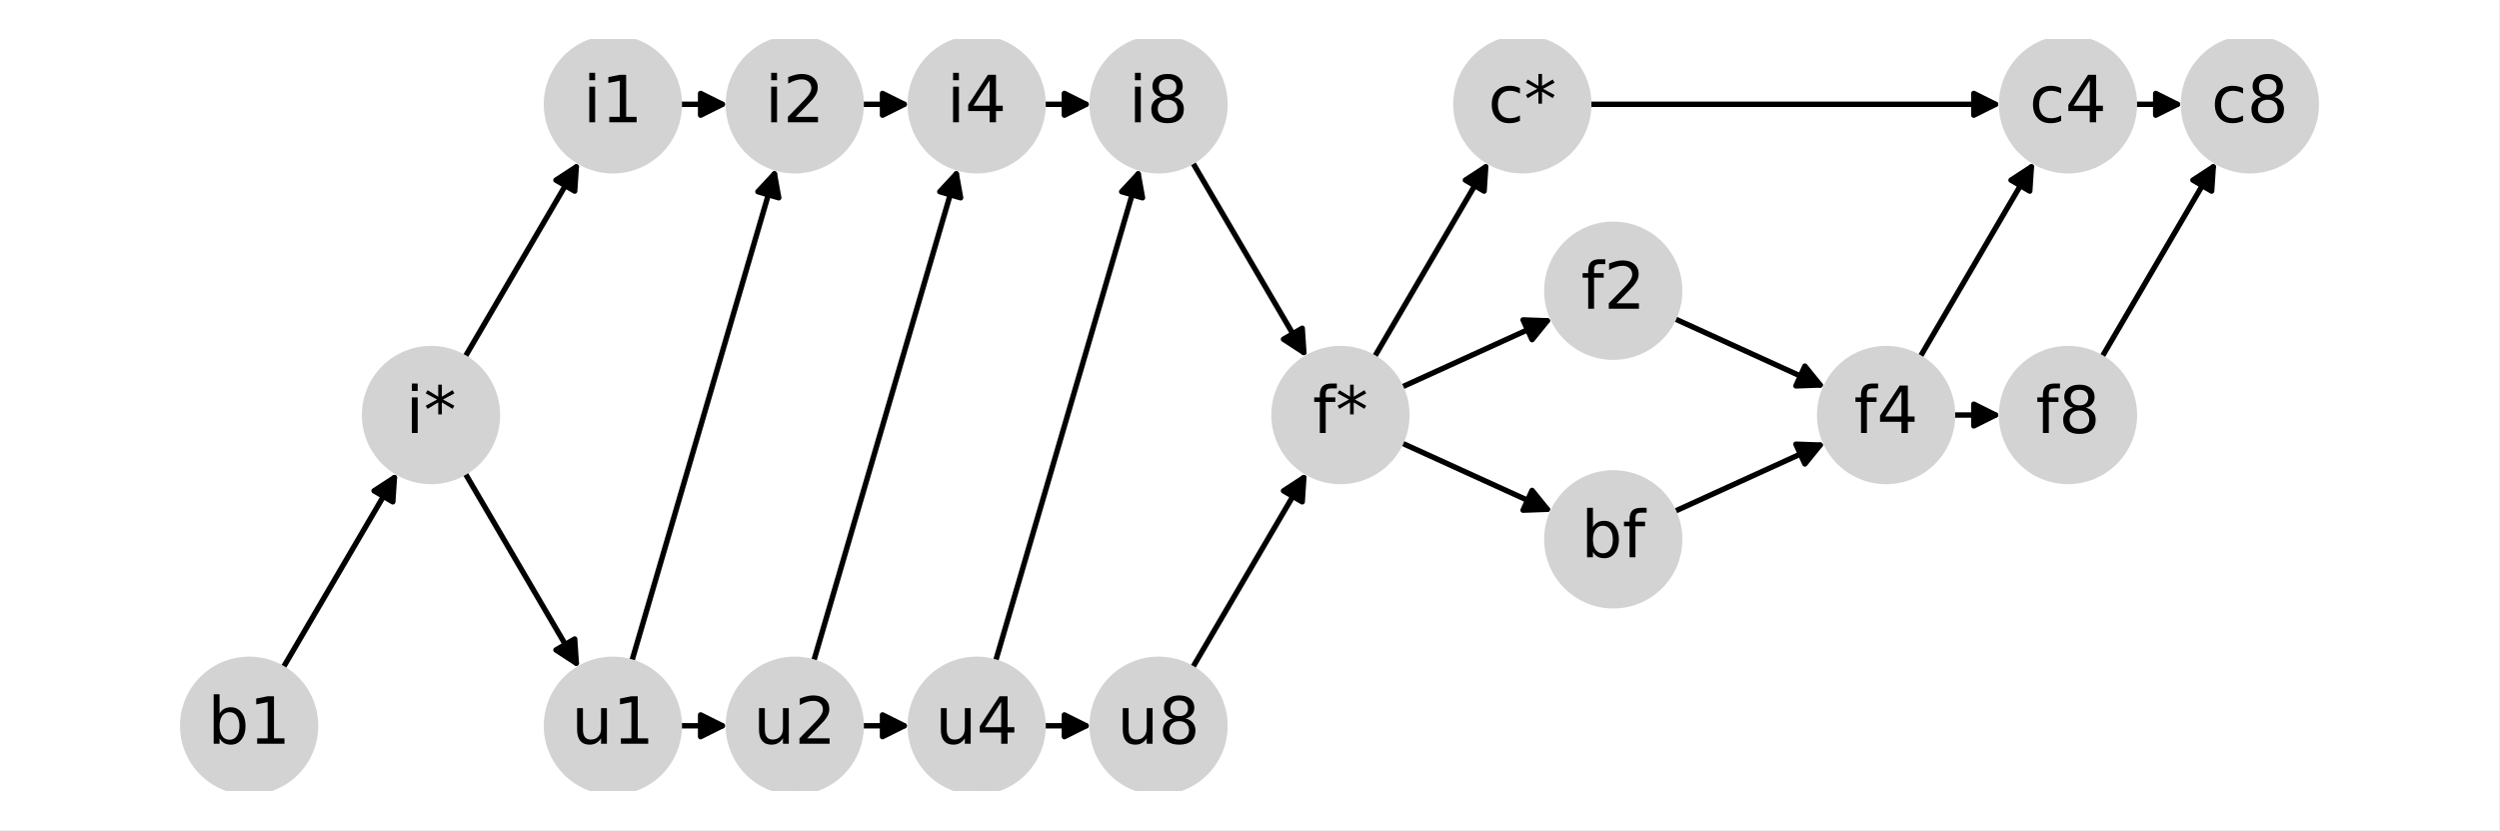
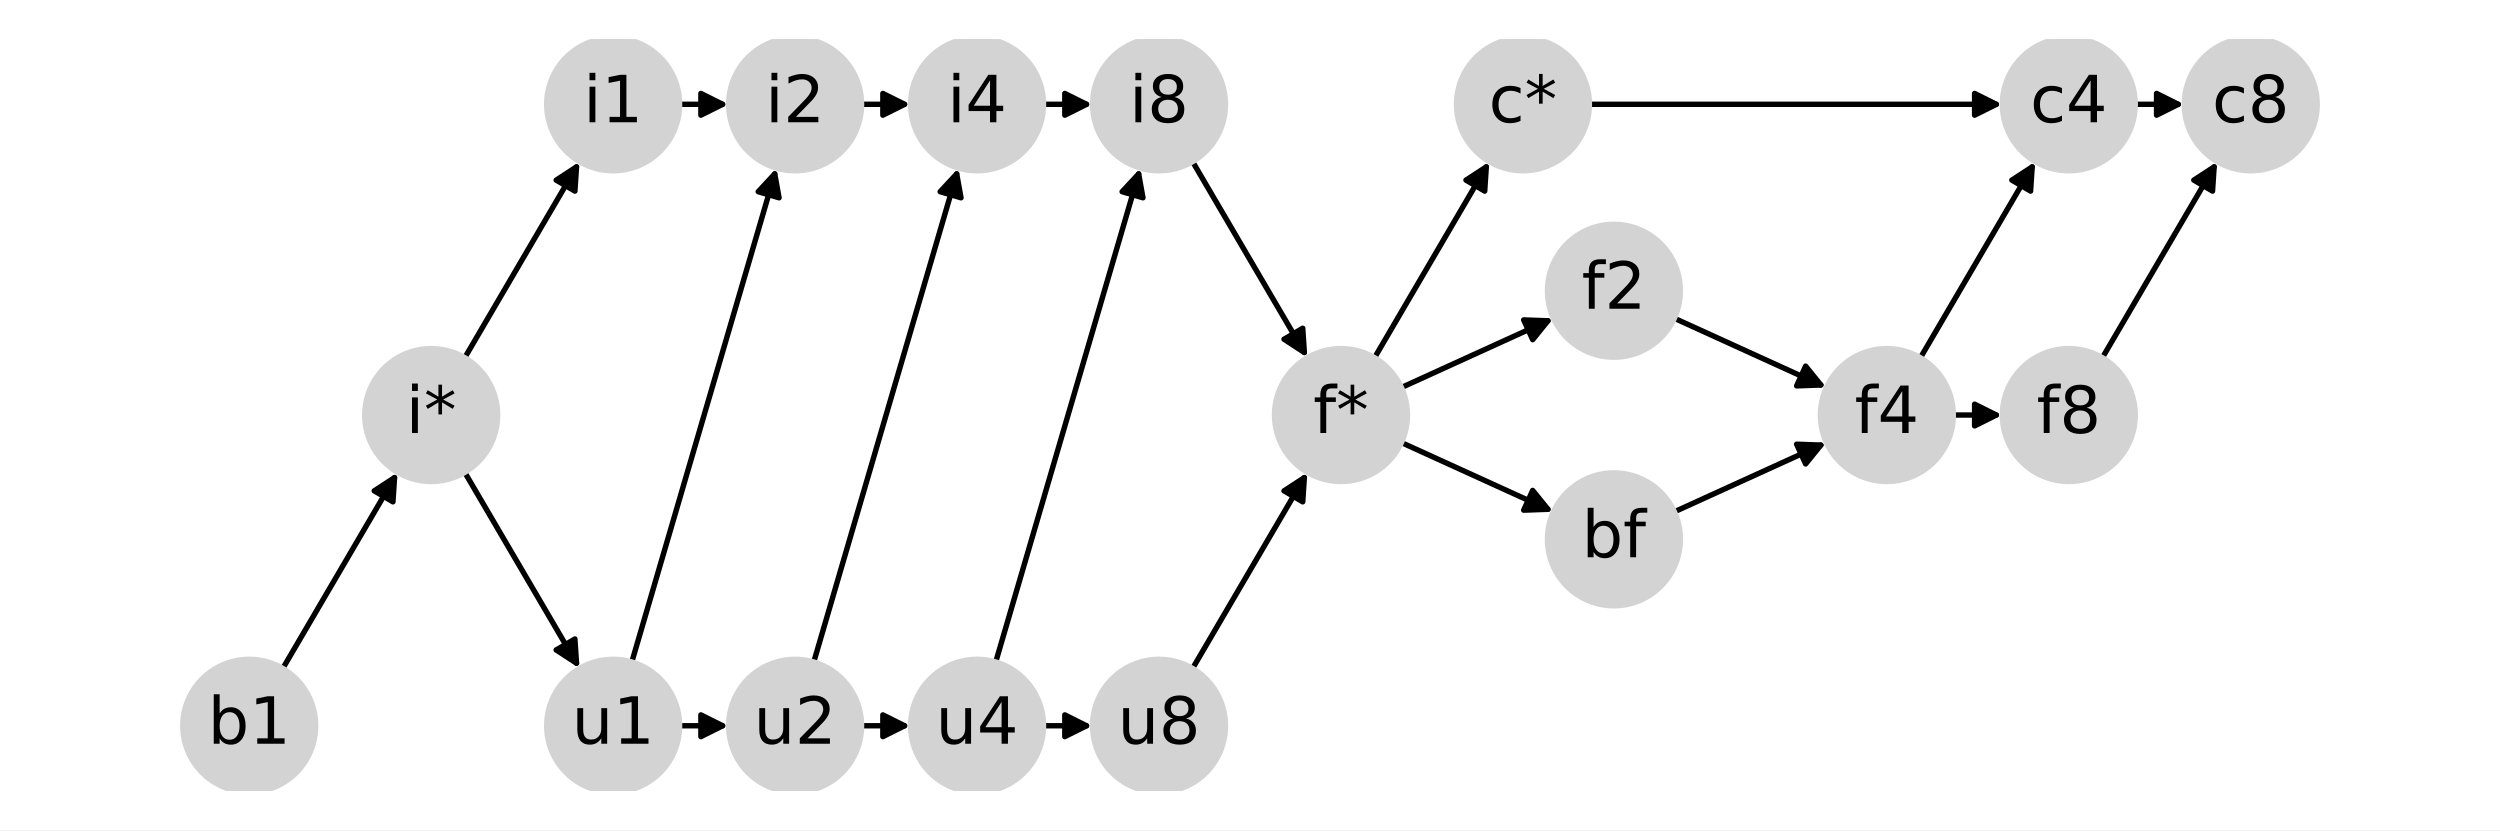
- <svg xmlns="http://www.w3.org/2000/svg" xmlns:xlink="http://www.w3.org/1999/xlink" height="153pt" version="1.1" viewBox="0 0 460.8 153" width="460.8pt">
+ <svg xmlns="http://www.w3.org/2000/svg" xmlns:xlink="http://www.w3.org/1999/xlink" width="614.4" height="204" version="1.1" viewBox="0 0 460.8 153">
  <defs>
-     <style type="text/css">*{stroke-linecap:butt;stroke-linejoin:round;}</style>
+     <style type="text/css">*{stroke-linecap:butt;stroke-linejoin:round}</style>
  </defs>
  <g id="figure_1">
    <g id="patch_1">
-       <path d="M 0 153  L 460.8 153  L 460.8 0  L 0 0  z " style="fill:#ffffff;" />
+       <path d="M 0 153 L 460.8 153 L 460.8 0 L 0 0 z" style="fill:#fff" />
    </g>
    <g id="axes_1">
      <g id="patch_2">
-         <path clip-path="url(#pbde559b380)" d="M 52.125 123.205  Q 62.707 105.136 72.723 88.032  " style="fill:none;stroke:#000000;stroke-linecap:round;" />
-         <path clip-path="url(#pbde559b380)" d="M 68.975 90.473  L 72.723 88.032  L 72.427 92.495  L 68.975 90.473  z " style="stroke:#000000;stroke-linecap:round;" />
+         <path d="M 52.125 123.205 Q 62.707 105.136 72.723 88.032" clip-path="url(#pbde559b380)" style="fill:none;stroke:#000;stroke-linecap:round" />
+         <path d="M 68.975 90.473 L 72.723 88.032 L 72.427 92.495 L 68.975 90.473 z" clip-path="url(#pbde559b380)" style="stroke:#000;stroke-linecap:round" />
      </g>
      <g id="patch_3">
-         <path clip-path="url(#pbde559b380)" d="M 125.26 133.773  Q 129.784 133.773 133.19 133.773  " style="fill:none;stroke:#000000;stroke-linecap:round;" />
-         <path clip-path="url(#pbde559b380)" d="M 129.19 131.773  L 133.19 133.773  L 129.19 135.773  L 129.19 131.773  z " style="stroke:#000000;stroke-linecap:round;" />
+         <path d="M 125.26 133.773 Q 129.784 133.773 133.19 133.773" clip-path="url(#pbde559b380)" style="fill:none;stroke:#000;stroke-linecap:round" />
+         <path d="M 129.19 131.773 L 133.19 133.773 L 129.19 135.773 L 129.19 131.773 z" clip-path="url(#pbde559b380)" style="stroke:#000;stroke-linecap:round" />
      </g>
      <g id="patch_4">
-         <path clip-path="url(#pbde559b380)" d="M 116.457 122.017  Q 129.784 76.499 142.798 32.054  " style="fill:none;stroke:#000000;stroke-linecap:round;" />
-         <path clip-path="url(#pbde559b380)" d="M 139.754 35.331  L 142.798 32.054  L 143.593 36.455  L 139.754 35.331  z " style="stroke:#000000;stroke-linecap:round;" />
+         <path d="M 116.457 122.017 Q 129.784 76.499 142.798 32.054" clip-path="url(#pbde559b380)" style="fill:none;stroke:#000;stroke-linecap:round" />
+         <path d="M 139.754 35.331 L 142.798 32.054 L 143.593 36.455 L 139.754 35.331 z" clip-path="url(#pbde559b380)" style="stroke:#000;stroke-linecap:round" />
      </g>
      <g id="patch_5">
-         <path clip-path="url(#pbde559b380)" d="M 149.995 122.017  Q 163.323 76.499 176.336 32.054  " style="fill:none;stroke:#000000;stroke-linecap:round;" />
-         <path clip-path="url(#pbde559b380)" d="M 173.293 35.331  L 176.336 32.054  L 177.132 36.455  L 173.293 35.331  z " style="stroke:#000000;stroke-linecap:round;" />
+         <path d="M 149.995 122.017 Q 163.323 76.499 176.336 32.054" clip-path="url(#pbde559b380)" style="fill:none;stroke:#000;stroke-linecap:round" />
+         <path d="M 173.293 35.331 L 176.336 32.054 L 177.132 36.455 L 173.293 35.331 z" clip-path="url(#pbde559b380)" style="stroke:#000;stroke-linecap:round" />
      </g>
      <g id="patch_6">
-         <path clip-path="url(#pbde559b380)" d="M 158.799 133.773  Q 163.323 133.773 166.729 133.773  " style="fill:none;stroke:#000000;stroke-linecap:round;" />
-         <path clip-path="url(#pbde559b380)" d="M 162.729 131.773  L 166.729 133.773  L 162.729 135.773  L 162.729 131.773  z " style="stroke:#000000;stroke-linecap:round;" />
+         <path d="M 158.799 133.773 Q 163.323 133.773 166.729 133.773" clip-path="url(#pbde559b380)" style="fill:none;stroke:#000;stroke-linecap:round" />
+         <path d="M 162.729 131.773 L 166.729 133.773 L 162.729 135.773 L 162.729 131.773 z" clip-path="url(#pbde559b380)" style="stroke:#000;stroke-linecap:round" />
      </g>
      <g id="patch_7">
-         <path clip-path="url(#pbde559b380)" d="M 192.337 133.773  Q 196.861 133.773 200.267 133.773  " style="fill:none;stroke:#000000;stroke-linecap:round;" />
-         <path clip-path="url(#pbde559b380)" d="M 196.267 131.773  L 200.267 133.773  L 196.267 135.773  L 196.267 131.773  z " style="stroke:#000000;stroke-linecap:round;" />
+         <path d="M 192.337 133.773 Q 196.861 133.773 200.267 133.773" clip-path="url(#pbde559b380)" style="fill:none;stroke:#000;stroke-linecap:round" />
+         <path d="M 196.267 131.773 L 200.267 133.773 L 196.267 135.773 L 196.267 131.773 z" clip-path="url(#pbde559b380)" style="stroke:#000;stroke-linecap:round" />
      </g>
      <g id="patch_8">
-         <path clip-path="url(#pbde559b380)" d="M 183.534 122.017  Q 196.862 76.499 209.875 32.054  " style="fill:none;stroke:#000000;stroke-linecap:round;" />
-         <path clip-path="url(#pbde559b380)" d="M 206.832 35.331  L 209.875 32.054  L 210.67 36.455  L 206.832 35.331  z " style="stroke:#000000;stroke-linecap:round;" />
+         <path d="M 183.534 122.017 Q 196.862 76.499 209.875 32.054" clip-path="url(#pbde559b380)" style="fill:none;stroke:#000;stroke-linecap:round" />
+         <path d="M 206.832 35.331 L 209.875 32.054 L 210.67 36.455 L 206.832 35.331 z" clip-path="url(#pbde559b380)" style="stroke:#000;stroke-linecap:round" />
      </g>
      <g id="patch_9">
-         <path clip-path="url(#pbde559b380)" d="M 219.819 123.205  Q 230.4 105.136 240.416 88.032  " style="fill:none;stroke:#000000;stroke-linecap:round;" />
-         <path clip-path="url(#pbde559b380)" d="M 236.669 90.473  L 240.416 88.032  L 240.121 92.495  L 236.669 90.473  z " style="stroke:#000000;stroke-linecap:round;" />
+         <path d="M 219.819 123.205 Q 230.4 105.136 240.416 88.032" clip-path="url(#pbde559b380)" style="fill:none;stroke:#000;stroke-linecap:round" />
+         <path d="M 236.669 90.473 L 240.416 88.032 L 240.121 92.495 L 236.669 90.473 z" clip-path="url(#pbde559b380)" style="stroke:#000;stroke-linecap:round" />
      </g>
      <g id="patch_10">
-         <path clip-path="url(#pbde559b380)" d="M 85.664 87.067  Q 96.245 105.136 106.261 122.241  " style="fill:none;stroke:#000000;stroke-linecap:round;" />
-         <path clip-path="url(#pbde559b380)" d="M 105.966 117.778  L 106.261 122.241  L 102.514 119.799  L 105.966 117.778  z " style="stroke:#000000;stroke-linecap:round;" />
+         <path d="M 85.664 87.067 Q 96.245 105.136 106.261 122.241" clip-path="url(#pbde559b380)" style="fill:none;stroke:#000;stroke-linecap:round" />
+         <path d="M 105.966 117.778 L 106.261 122.241 L 102.514 119.799 L 105.966 117.778 z" clip-path="url(#pbde559b380)" style="stroke:#000;stroke-linecap:round" />
      </g>
      <g id="patch_11">
-         <path clip-path="url(#pbde559b380)" d="M 85.664 65.933  Q 96.245 47.864 106.261 30.759  " style="fill:none;stroke:#000000;stroke-linecap:round;" />
-         <path clip-path="url(#pbde559b380)" d="M 102.514 33.201  L 106.261 30.759  L 105.966 35.222  L 102.514 33.201  z " style="stroke:#000000;stroke-linecap:round;" />
+         <path d="M 85.664 65.933 Q 96.245 47.864 106.261 30.759" clip-path="url(#pbde559b380)" style="fill:none;stroke:#000;stroke-linecap:round" />
+         <path d="M 102.514 33.201 L 106.261 30.759 L 105.966 35.222 L 102.514 33.201 z" clip-path="url(#pbde559b380)" style="stroke:#000;stroke-linecap:round" />
      </g>
      <g id="patch_12">
-         <path clip-path="url(#pbde559b380)" d="M 125.26 19.227  Q 129.784 19.227 133.19 19.227  " style="fill:none;stroke:#000000;stroke-linecap:round;" />
-         <path clip-path="url(#pbde559b380)" d="M 129.19 17.227  L 133.19 19.227  L 129.19 21.227  L 129.19 17.227  z " style="stroke:#000000;stroke-linecap:round;" />
+         <path d="M 125.26 19.227 Q 129.784 19.227 133.19 19.227" clip-path="url(#pbde559b380)" style="fill:none;stroke:#000;stroke-linecap:round" />
+         <path d="M 129.19 17.227 L 133.19 19.227 L 129.19 21.227 L 129.19 17.227 z" clip-path="url(#pbde559b380)" style="stroke:#000;stroke-linecap:round" />
      </g>
      <g id="patch_13">
-         <path clip-path="url(#pbde559b380)" d="M 158.799 19.227  Q 163.323 19.227 166.729 19.227  " style="fill:none;stroke:#000000;stroke-linecap:round;" />
-         <path clip-path="url(#pbde559b380)" d="M 162.729 17.227  L 166.729 19.227  L 162.729 21.227  L 162.729 17.227  z " style="stroke:#000000;stroke-linecap:round;" />
+         <path d="M 158.799 19.227 Q 163.323 19.227 166.729 19.227" clip-path="url(#pbde559b380)" style="fill:none;stroke:#000;stroke-linecap:round" />
+         <path d="M 162.729 17.227 L 166.729 19.227 L 162.729 21.227 L 162.729 17.227 z" clip-path="url(#pbde559b380)" style="stroke:#000;stroke-linecap:round" />
      </g>
      <g id="patch_14">
-         <path clip-path="url(#pbde559b380)" d="M 192.337 19.227  Q 196.861 19.227 200.267 19.227  " style="fill:none;stroke:#000000;stroke-linecap:round;" />
-         <path clip-path="url(#pbde559b380)" d="M 196.267 17.227  L 200.267 19.227  L 196.267 21.227  L 196.267 17.227  z " style="stroke:#000000;stroke-linecap:round;" />
+         <path d="M 192.337 19.227 Q 196.861 19.227 200.267 19.227" clip-path="url(#pbde559b380)" style="fill:none;stroke:#000;stroke-linecap:round" />
+         <path d="M 196.267 17.227 L 200.267 19.227 L 196.267 21.227 L 196.267 17.227 z" clip-path="url(#pbde559b380)" style="stroke:#000;stroke-linecap:round" />
      </g>
      <g id="patch_15">
-         <path clip-path="url(#pbde559b380)" d="M 219.819 29.795  Q 230.4 47.864 240.416 64.968  " style="fill:none;stroke:#000000;stroke-linecap:round;" />
-         <path clip-path="url(#pbde559b380)" d="M 240.121 60.505  L 240.416 64.968  L 236.669 62.527  L 240.121 60.505  z " style="stroke:#000000;stroke-linecap:round;" />
+         <path d="M 219.819 29.795 Q 230.4 47.864 240.416 64.968" clip-path="url(#pbde559b380)" style="fill:none;stroke:#000;stroke-linecap:round" />
+         <path d="M 240.121 60.505 L 240.416 64.968 L 236.669 62.527 L 240.121 60.505 z" clip-path="url(#pbde559b380)" style="stroke:#000;stroke-linecap:round" />
      </g>
      <g id="patch_16">
-         <path clip-path="url(#pbde559b380)" d="M 253.358 65.933  Q 263.939 47.864 273.955 30.759  " style="fill:none;stroke:#000000;stroke-linecap:round;" />
-         <path clip-path="url(#pbde559b380)" d="M 270.208 33.201  L 273.955 30.759  L 273.659 35.222  L 270.208 33.201  z " style="stroke:#000000;stroke-linecap:round;" />
+         <path d="M 253.358 65.933 Q 263.939 47.864 273.955 30.759" clip-path="url(#pbde559b380)" style="fill:none;stroke:#000;stroke-linecap:round" />
+         <path d="M 270.208 33.201 L 273.955 30.759 L 273.659 35.222 L 270.208 33.201 z" clip-path="url(#pbde559b380)" style="stroke:#000;stroke-linecap:round" />
      </g>
      <g id="patch_17">
-         <path clip-path="url(#pbde559b380)" d="M 258.319 71.423  Q 272.326 65.044 285.315 59.129  " style="fill:none;stroke:#000000;stroke-linecap:round;" />
-         <path clip-path="url(#pbde559b380)" d="M 280.846 58.967  L 285.315 59.129  L 282.504 62.607  L 280.846 58.967  z " style="stroke:#000000;stroke-linecap:round;" />
+         <path d="M 258.319 71.423 Q 272.326 65.044 285.315 59.129" clip-path="url(#pbde559b380)" style="fill:none;stroke:#000;stroke-linecap:round" />
+         <path d="M 280.846 58.967 L 285.315 59.129 L 282.504 62.607 L 280.846 58.967 z" clip-path="url(#pbde559b380)" style="stroke:#000;stroke-linecap:round" />
      </g>
      <g id="patch_18">
-         <path clip-path="url(#pbde559b380)" d="M 258.319 81.577  Q 272.326 87.956 285.315 93.871  " style="fill:none;stroke:#000000;stroke-linecap:round;" />
-         <path clip-path="url(#pbde559b380)" d="M 282.504 90.393  L 285.315 93.871  L 280.846 94.033  L 282.504 90.393  z " style="stroke:#000000;stroke-linecap:round;" />
+         <path d="M 258.319 81.577 Q 272.326 87.956 285.315 93.871" clip-path="url(#pbde559b380)" style="fill:none;stroke:#000;stroke-linecap:round" />
+         <path d="M 282.504 90.393 L 285.315 93.871 L 280.846 94.033 L 282.504 90.393 z" clip-path="url(#pbde559b380)" style="stroke:#000;stroke-linecap:round" />
      </g>
      <g id="patch_19">
-         <path clip-path="url(#pbde559b380)" d="M 308.627 94.332  Q 322.634 87.954 335.623 82.038  " style="fill:none;stroke:#000000;stroke-linecap:round;" />
-         <path clip-path="url(#pbde559b380)" d="M 331.154 81.876  L 335.623 82.038  L 332.812 85.516  L 331.154 81.876  z " style="stroke:#000000;stroke-linecap:round;" />
+         <path d="M 308.627 94.332 Q 322.634 87.954 335.623 82.038" clip-path="url(#pbde559b380)" style="fill:none;stroke:#000;stroke-linecap:round" />
+         <path d="M 331.154 81.876 L 335.623 82.038 L 332.812 85.516 L 331.154 81.876 z" clip-path="url(#pbde559b380)" style="stroke:#000;stroke-linecap:round" />
      </g>
      <g id="patch_20">
-         <path clip-path="url(#pbde559b380)" d="M 308.627 58.668  Q 322.634 65.046 335.623 70.962  " style="fill:none;stroke:#000000;stroke-linecap:round;" />
-         <path clip-path="url(#pbde559b380)" d="M 332.812 67.484  L 335.623 70.962  L 331.154 71.124  L 332.812 67.484  z " style="stroke:#000000;stroke-linecap:round;" />
+         <path d="M 308.627 58.668 Q 322.634 65.046 335.623 70.962" clip-path="url(#pbde559b380)" style="fill:none;stroke:#000;stroke-linecap:round" />
+         <path d="M 332.812 67.484 L 335.623 70.962 L 331.154 71.124 L 332.812 67.484 z" clip-path="url(#pbde559b380)" style="stroke:#000;stroke-linecap:round" />
      </g>
      <g id="patch_21">
-         <path clip-path="url(#pbde559b380)" d="M 353.974 65.933  Q 364.555 47.864 374.571 30.759  " style="fill:none;stroke:#000000;stroke-linecap:round;" />
-         <path clip-path="url(#pbde559b380)" d="M 370.824 33.201  L 374.571 30.759  L 374.275 35.222  L 370.824 33.201  z " style="stroke:#000000;stroke-linecap:round;" />
+         <path d="M 353.974 65.933 Q 364.555 47.864 374.571 30.759" clip-path="url(#pbde559b380)" style="fill:none;stroke:#000;stroke-linecap:round" />
+         <path d="M 370.824 33.201 L 374.571 30.759 L 374.275 35.222 L 370.824 33.201 z" clip-path="url(#pbde559b380)" style="stroke:#000;stroke-linecap:round" />
      </g>
      <g id="patch_22">
-         <path clip-path="url(#pbde559b380)" d="M 360.031 76.5  Q 364.555 76.5 367.961 76.5  " style="fill:none;stroke:#000000;stroke-linecap:round;" />
-         <path clip-path="url(#pbde559b380)" d="M 363.961 74.5  L 367.961 76.5  L 363.961 78.5  L 363.961 74.5  z " style="stroke:#000000;stroke-linecap:round;" />
+         <path d="M 360.031 76.5 Q 364.555 76.5 367.961 76.5" clip-path="url(#pbde559b380)" style="fill:none;stroke:#000;stroke-linecap:round" />
+         <path d="M 363.961 74.5 L 367.961 76.5 L 363.961 78.5 L 363.961 74.5 z" clip-path="url(#pbde559b380)" style="stroke:#000;stroke-linecap:round" />
      </g>
      <g id="patch_23">
-         <path clip-path="url(#pbde559b380)" d="M 387.512 65.933  Q 398.093 47.864 408.11 30.759  " style="fill:none;stroke:#000000;stroke-linecap:round;" />
-         <path clip-path="url(#pbde559b380)" d="M 404.362 33.201  L 408.11 30.759  L 407.814 35.222  L 404.362 33.201  z " style="stroke:#000000;stroke-linecap:round;" />
+         <path d="M 387.512 65.933 Q 398.093 47.864 408.11 30.759" clip-path="url(#pbde559b380)" style="fill:none;stroke:#000;stroke-linecap:round" />
+         <path d="M 404.362 33.201 L 408.11 30.759 L 407.814 35.222 L 404.362 33.201 z" clip-path="url(#pbde559b380)" style="stroke:#000;stroke-linecap:round" />
      </g>
      <g id="patch_24">
-         <path clip-path="url(#pbde559b380)" d="M 292.956 19.227  Q 331.017 19.227 367.96 19.227  " style="fill:none;stroke:#000000;stroke-linecap:round;" />
-         <path clip-path="url(#pbde559b380)" d="M 363.96 17.227  L 367.96 19.227  L 363.96 21.227  L 363.96 17.227  z " style="stroke:#000000;stroke-linecap:round;" />
+         <path d="M 292.956 19.227 Q 331.017 19.227 367.96 19.227" clip-path="url(#pbde559b380)" style="fill:none;stroke:#000;stroke-linecap:round" />
+         <path d="M 363.96 17.227 L 367.96 19.227 L 363.96 21.227 L 363.96 17.227 z" clip-path="url(#pbde559b380)" style="stroke:#000;stroke-linecap:round" />
      </g>
      <g id="patch_25">
-         <path clip-path="url(#pbde559b380)" d="M 393.57 19.227  Q 398.094 19.227 401.5 19.227  " style="fill:none;stroke:#000000;stroke-linecap:round;" />
-         <path clip-path="url(#pbde559b380)" d="M 397.5 17.227  L 401.5 19.227  L 397.5 21.227  L 397.5 17.227  z " style="stroke:#000000;stroke-linecap:round;" />
+         <path d="M 393.57 19.227 Q 398.094 19.227 401.5 19.227" clip-path="url(#pbde559b380)" style="fill:none;stroke:#000;stroke-linecap:round" />
+         <path d="M 397.5 17.227 L 401.5 19.227 L 397.5 21.227 L 397.5 17.227 z" clip-path="url(#pbde559b380)" style="stroke:#000;stroke-linecap:round" />
      </g>
      <g id="PathCollection_1">
        <defs>
-           <path d="M 0 12.247  C 3.248 12.247 6.364 10.957 8.66 8.66  C 10.957 6.364 12.247 3.248 12.247 0  C 12.247 -3.248 10.957 -6.364 8.66 -8.66  C 6.364 -10.957 3.248 -12.247 0 -12.247  C -3.248 -12.247 -6.364 -10.957 -8.66 -8.66  C -10.957 -6.364 -12.247 -3.248 -12.247 0  C -12.247 3.248 -10.957 6.364 -8.66 8.66  C -6.364 10.957 -3.248 12.247 0 12.247  z " id="mb27db99286" style="stroke:#d3d3d3;" />
+           <path id="mb27db99286" d="M 0 12.247 C 3.248 12.247 6.364 10.957 8.66 8.66 C 10.957 6.364 12.247 3.248 12.247 0 C 12.247 -3.248 10.957 -6.364 8.66 -8.66 C 6.364 -10.957 3.248 -12.247 0 -12.247 C -3.248 -12.247 -6.364 -10.957 -8.66 -8.66 C -10.957 -6.364 -12.247 -3.248 -12.247 0 C -12.247 3.248 -10.957 6.364 -8.66 8.66 C -6.364 10.957 -3.248 12.247 0 12.247 z" style="stroke:#d3d3d3" />
        </defs>
        <g clip-path="url(#pbde559b380)">
-           <use style="fill:#d3d3d3;stroke:#d3d3d3;" x="45.937" xlink:href="#mb27db99286" y="133.773" />
-           <use style="fill:#d3d3d3;stroke:#d3d3d3;" x="113.015" xlink:href="#mb27db99286" y="133.773" />
-           <use style="fill:#d3d3d3;stroke:#d3d3d3;" x="146.553" xlink:href="#mb27db99286" y="133.773" />
-           <use style="fill:#d3d3d3;stroke:#d3d3d3;" x="180.092" xlink:href="#mb27db99286" y="133.773" />
-           <use style="fill:#d3d3d3;stroke:#d3d3d3;" x="213.631" xlink:href="#mb27db99286" y="133.773" />
-           <use style="fill:#d3d3d3;stroke:#d3d3d3;" x="79.476" xlink:href="#mb27db99286" y="76.5" />
-           <use style="fill:#d3d3d3;stroke:#d3d3d3;" x="113.015" xlink:href="#mb27db99286" y="19.227" />
-           <use style="fill:#d3d3d3;stroke:#d3d3d3;" x="146.553" xlink:href="#mb27db99286" y="19.227" />
-           <use style="fill:#d3d3d3;stroke:#d3d3d3;" x="180.092" xlink:href="#mb27db99286" y="19.227" />
-           <use style="fill:#d3d3d3;stroke:#d3d3d3;" x="213.631" xlink:href="#mb27db99286" y="19.227" />
-           <use style="fill:#d3d3d3;stroke:#d3d3d3;" x="247.169" xlink:href="#mb27db99286" y="76.5" />
-           <use style="fill:#d3d3d3;stroke:#d3d3d3;" x="297.477" xlink:href="#mb27db99286" y="99.409" />
-           <use style="fill:#d3d3d3;stroke:#d3d3d3;" x="297.477" xlink:href="#mb27db99286" y="53.591" />
-           <use style="fill:#d3d3d3;stroke:#d3d3d3;" x="347.785" xlink:href="#mb27db99286" y="76.5" />
-           <use style="fill:#d3d3d3;stroke:#d3d3d3;" x="381.324" xlink:href="#mb27db99286" y="76.5" />
-           <use style="fill:#d3d3d3;stroke:#d3d3d3;" x="280.708" xlink:href="#mb27db99286" y="19.227" />
-           <use style="fill:#d3d3d3;stroke:#d3d3d3;" x="381.324" xlink:href="#mb27db99286" y="19.227" />
-           <use style="fill:#d3d3d3;stroke:#d3d3d3;" x="414.863" xlink:href="#mb27db99286" y="19.227" />
+           <use style="fill:#d3d3d3;stroke:#d3d3d3" x="45.937" y="133.773" xlink:href="#mb27db99286" />
+           <use style="fill:#d3d3d3;stroke:#d3d3d3" x="113.015" y="133.773" xlink:href="#mb27db99286" />
+           <use style="fill:#d3d3d3;stroke:#d3d3d3" x="146.553" y="133.773" xlink:href="#mb27db99286" />
+           <use style="fill:#d3d3d3;stroke:#d3d3d3" x="180.092" y="133.773" xlink:href="#mb27db99286" />
+           <use style="fill:#d3d3d3;stroke:#d3d3d3" x="213.631" y="133.773" xlink:href="#mb27db99286" />
+           <use style="fill:#d3d3d3;stroke:#d3d3d3" x="79.476" y="76.5" xlink:href="#mb27db99286" />
+           <use style="fill:#d3d3d3;stroke:#d3d3d3" x="113.015" y="19.227" xlink:href="#mb27db99286" />
+           <use style="fill:#d3d3d3;stroke:#d3d3d3" x="146.553" y="19.227" xlink:href="#mb27db99286" />
+           <use style="fill:#d3d3d3;stroke:#d3d3d3" x="180.092" y="19.227" xlink:href="#mb27db99286" />
+           <use style="fill:#d3d3d3;stroke:#d3d3d3" x="213.631" y="19.227" xlink:href="#mb27db99286" />
+           <use style="fill:#d3d3d3;stroke:#d3d3d3" x="247.169" y="76.5" xlink:href="#mb27db99286" />
+           <use style="fill:#d3d3d3;stroke:#d3d3d3" x="297.477" y="99.409" xlink:href="#mb27db99286" />
+           <use style="fill:#d3d3d3;stroke:#d3d3d3" x="297.477" y="53.591" xlink:href="#mb27db99286" />
+           <use style="fill:#d3d3d3;stroke:#d3d3d3" x="347.785" y="76.5" xlink:href="#mb27db99286" />
+           <use style="fill:#d3d3d3;stroke:#d3d3d3" x="381.324" y="76.5" xlink:href="#mb27db99286" />
+           <use style="fill:#d3d3d3;stroke:#d3d3d3" x="280.708" y="19.227" xlink:href="#mb27db99286" />
+           <use style="fill:#d3d3d3;stroke:#d3d3d3" x="381.324" y="19.227" xlink:href="#mb27db99286" />
+           <use style="fill:#d3d3d3;stroke:#d3d3d3" x="414.863" y="19.227" xlink:href="#mb27db99286" />
        </g>
      </g>
      <g id="text_1">
        <g clip-path="url(#pbde559b380)">
          <g transform="translate(38.31063 137.084)scale(0.12 -0.12)">
            <defs>
-               <path d="M 48.688 27.297  Q 48.688 37.203 44.609 42.844  Q 40.531 48.484 33.406 48.484  Q 26.266 48.484 22.188 42.844  Q 18.109 37.203 18.109 27.297  Q 18.109 17.391 22.188 11.75  Q 26.266 6.109 33.406 6.109  Q 40.531 6.109 44.609 11.75  Q 48.688 17.391 48.688 27.297  z M 18.109 46.391  Q 20.953 51.266 25.266 53.625  Q 29.594 56 35.594 56  Q 45.562 56 51.781 48.094  Q 58.016 40.188 58.016 27.297  Q 58.016 14.406 51.781 6.484  Q 45.562 -1.422 35.594 -1.422  Q 29.594 -1.422 25.266 0.953  Q 20.953 3.328 18.109 8.203  L 18.109 0  L 9.078 0  L 9.078 75.984  L 18.109 75.984  z " id="DejaVuSans-98" />
-               <path d="M 12.406 8.297  L 28.516 8.297  L 28.516 63.922  L 10.984 60.406  L 10.984 69.391  L 28.422 72.906  L 38.281 72.906  L 38.281 8.297  L 54.391 8.297  L 54.391 0  L 12.406 0  z " id="DejaVuSans-49" />
+               <path id="DejaVuSans-98" d="M 48.688 27.297 Q 48.688 37.203 44.609 42.844 Q 40.531 48.484 33.406 48.484 Q 26.266 48.484 22.188 42.844 Q 18.109 37.203 18.109 27.297 Q 18.109 17.391 22.188 11.75 Q 26.266 6.109 33.406 6.109 Q 40.531 6.109 44.609 11.75 Q 48.688 17.391 48.688 27.297 z M 18.109 46.391 Q 20.953 51.266 25.266 53.625 Q 29.594 56 35.594 56 Q 45.562 56 51.781 48.094 Q 58.016 40.188 58.016 27.297 Q 58.016 14.406 51.781 6.484 Q 45.562 -1.422 35.594 -1.422 Q 29.594 -1.422 25.266 0.953 Q 20.953 3.328 18.109 8.203 L 18.109 0 L 9.078 0 L 9.078 75.984 L 18.109 75.984 z" />
+               <path id="DejaVuSans-49" d="M 12.406 8.297 L 28.516 8.297 L 28.516 63.922 L 10.984 60.406 L 10.984 69.391 L 28.422 72.906 L 38.281 72.906 L 38.281 8.297 L 54.391 8.297 L 54.391 0 L 12.406 0 z" />
            </defs>
            <use xlink:href="#DejaVuSans-98" />
            <use x="63.477" xlink:href="#DejaVuSans-49" />
          </g>
        </g>
      </g>
      <g id="text_2">
        <g clip-path="url(#pbde559b380)">
          <g transform="translate(105.3946 137.084)scale(0.12 -0.12)">
            <defs>
-               <path d="M 8.5 21.578  L 8.5 54.688  L 17.484 54.688  L 17.484 21.922  Q 17.484 14.156 20.5 10.266  Q 23.531 6.391 29.594 6.391  Q 36.859 6.391 41.078 11.031  Q 45.312 15.672 45.312 23.688  L 45.312 54.688  L 54.297 54.688  L 54.297 0  L 45.312 0  L 45.312 8.406  Q 42.047 3.422 37.719 1  Q 33.406 -1.422 27.688 -1.422  Q 18.266 -1.422 13.375 4.438  Q 8.5 10.297 8.5 21.578  z M 31.109 56  z " id="DejaVuSans-117" />
+               <path id="DejaVuSans-117" d="M 8.5 21.578 L 8.5 54.688 L 17.484 54.688 L 17.484 21.922 Q 17.484 14.156 20.5 10.266 Q 23.531 6.391 29.594 6.391 Q 36.859 6.391 41.078 11.031 Q 45.312 15.672 45.312 23.688 L 45.312 54.688 L 54.297 54.688 L 54.297 0 L 45.312 0 L 45.312 8.406 Q 42.047 3.422 37.719 1 Q 33.406 -1.422 27.688 -1.422 Q 18.266 -1.422 13.375 4.438 Q 8.5 10.297 8.5 21.578 z M 31.109 56 z" />
            </defs>
            <use xlink:href="#DejaVuSans-117" />
            <use x="63.379" xlink:href="#DejaVuSans-49" />
          </g>
        </g>
      </g>
      <g id="text_3">
        <g clip-path="url(#pbde559b380)">
          <g transform="translate(138.9333 137.084)scale(0.12 -0.12)">
            <defs>
-               <path d="M 19.188 8.297  L 53.609 8.297  L 53.609 0  L 7.328 0  L 7.328 8.297  Q 12.938 14.109 22.625 23.891  Q 32.328 33.688 34.812 36.531  Q 39.547 41.844 41.422 45.531  Q 43.312 49.219 43.312 52.781  Q 43.312 58.594 39.234 62.25  Q 35.156 65.922 28.609 65.922  Q 23.969 65.922 18.812 64.312  Q 13.672 62.703 7.812 59.422  L 7.812 69.391  Q 13.766 71.781 18.938 73  Q 24.125 74.219 28.422 74.219  Q 39.75 74.219 46.484 68.547  Q 53.219 62.891 53.219 53.422  Q 53.219 48.922 51.531 44.891  Q 49.859 40.875 45.406 35.406  Q 44.188 33.984 37.641 27.219  Q 31.109 20.453 19.188 8.297  z " id="DejaVuSans-50" />
+               <path id="DejaVuSans-50" d="M 19.188 8.297 L 53.609 8.297 L 53.609 0 L 7.328 0 L 7.328 8.297 Q 12.938 14.109 22.625 23.891 Q 32.328 33.688 34.812 36.531 Q 39.547 41.844 41.422 45.531 Q 43.312 49.219 43.312 52.781 Q 43.312 58.594 39.234 62.25 Q 35.156 65.922 28.609 65.922 Q 23.969 65.922 18.812 64.312 Q 13.672 62.703 7.812 59.422 L 7.812 69.391 Q 13.766 71.781 18.938 73 Q 24.125 74.219 28.422 74.219 Q 39.75 74.219 46.484 68.547 Q 53.219 62.891 53.219 53.422 Q 53.219 48.922 51.531 44.891 Q 49.859 40.875 45.406 35.406 Q 44.188 33.984 37.641 27.219 Q 31.109 20.453 19.188 8.297 z" />
            </defs>
            <use xlink:href="#DejaVuSans-117" />
            <use x="63.379" xlink:href="#DejaVuSans-50" />
          </g>
        </g>
      </g>
      <g id="text_4">
        <g clip-path="url(#pbde559b380)">
          <g transform="translate(172.472 137.084)scale(0.12 -0.12)">
            <defs>
-               <path d="M 37.797 64.312  L 12.891 25.391  L 37.797 25.391  z M 35.203 72.906  L 47.609 72.906  L 47.609 25.391  L 58.016 25.391  L 58.016 17.188  L 47.609 17.188  L 47.609 0  L 37.797 0  L 37.797 17.188  L 4.891 17.188  L 4.891 26.703  z " id="DejaVuSans-52" />
+               <path id="DejaVuSans-52" d="M 37.797 64.312 L 12.891 25.391 L 37.797 25.391 z M 35.203 72.906 L 47.609 72.906 L 47.609 25.391 L 58.016 25.391 L 58.016 17.188 L 47.609 17.188 L 47.609 0 L 37.797 0 L 37.797 17.188 L 4.891 17.188 L 4.891 26.703 z" />
            </defs>
            <use xlink:href="#DejaVuSans-117" />
            <use x="63.379" xlink:href="#DejaVuSans-52" />
          </g>
        </g>
      </g>
      <g id="text_5">
        <g clip-path="url(#pbde559b380)">
          <g transform="translate(206.0107 137.084)scale(0.12 -0.12)">
            <defs>
-               <path d="M 31.781 34.625  Q 24.75 34.625 20.719 30.859  Q 16.703 27.094 16.703 20.516  Q 16.703 13.922 20.719 10.156  Q 24.75 6.391 31.781 6.391  Q 38.812 6.391 42.859 10.172  Q 46.922 13.969 46.922 20.516  Q 46.922 27.094 42.891 30.859  Q 38.875 34.625 31.781 34.625  z M 21.922 38.812  Q 15.578 40.375 12.031 44.719  Q 8.5 49.078 8.5 55.328  Q 8.5 64.062 14.719 69.141  Q 20.953 74.219 31.781 74.219  Q 42.672 74.219 48.875 69.141  Q 55.078 64.062 55.078 55.328  Q 55.078 49.078 51.531 44.719  Q 48 40.375 41.703 38.812  Q 48.828 37.156 52.797 32.312  Q 56.781 27.484 56.781 20.516  Q 56.781 9.906 50.312 4.234  Q 43.844 -1.422 31.781 -1.422  Q 19.734 -1.422 13.25 4.234  Q 6.781 9.906 6.781 20.516  Q 6.781 27.484 10.781 32.312  Q 14.797 37.156 21.922 38.812  z M 18.312 54.391  Q 18.312 48.734 21.844 45.562  Q 25.391 42.391 31.781 42.391  Q 38.141 42.391 41.719 45.562  Q 45.312 48.734 45.312 54.391  Q 45.312 60.062 41.719 63.234  Q 38.141 66.406 31.781 66.406  Q 25.391 66.406 21.844 63.234  Q 18.312 60.062 18.312 54.391  z " id="DejaVuSans-56" />
+               <path id="DejaVuSans-56" d="M 31.781 34.625 Q 24.75 34.625 20.719 30.859 Q 16.703 27.094 16.703 20.516 Q 16.703 13.922 20.719 10.156 Q 24.75 6.391 31.781 6.391 Q 38.812 6.391 42.859 10.172 Q 46.922 13.969 46.922 20.516 Q 46.922 27.094 42.891 30.859 Q 38.875 34.625 31.781 34.625 z M 21.922 38.812 Q 15.578 40.375 12.031 44.719 Q 8.5 49.078 8.5 55.328 Q 8.5 64.062 14.719 69.141 Q 20.953 74.219 31.781 74.219 Q 42.672 74.219 48.875 69.141 Q 55.078 64.062 55.078 55.328 Q 55.078 49.078 51.531 44.719 Q 48 40.375 41.703 38.812 Q 48.828 37.156 52.797 32.312 Q 56.781 27.484 56.781 20.516 Q 56.781 9.906 50.312 4.234 Q 43.844 -1.422 31.781 -1.422 Q 19.734 -1.422 13.25 4.234 Q 6.781 9.906 6.781 20.516 Q 6.781 27.484 10.781 32.312 Q 14.797 37.156 21.922 38.812 z M 18.312 54.391 Q 18.312 48.734 21.844 45.562 Q 25.391 42.391 31.781 42.391 Q 38.141 42.391 41.719 45.562 Q 45.312 48.734 45.312 54.391 Q 45.312 60.062 41.719 63.234 Q 38.141 66.406 31.781 66.406 Q 25.391 66.406 21.844 63.234 Q 18.312 60.062 18.312 54.391 z" />
            </defs>
            <use xlink:href="#DejaVuSans-117" />
            <use x="63.379" xlink:href="#DejaVuSans-56" />
          </g>
        </g>
      </g>
      <g id="text_6">
        <g clip-path="url(#pbde559b380)">
          <g transform="translate(74.80901 79.81125)scale(0.12 -0.12)">
            <defs>
-               <path d="M 9.422 54.688  L 18.406 54.688  L 18.406 0  L 9.422 0  z M 9.422 75.984  L 18.406 75.984  L 18.406 64.594  L 9.422 64.594  z " id="DejaVuSans-105" />
-               <path d="M 47.016 60.891  L 29.5 51.422  L 47.016 41.891  L 44.188 37.109  L 27.781 47.016  L 27.781 28.609  L 22.219 28.609  L 22.219 47.016  L 5.812 37.109  L 2.984 41.891  L 20.516 51.422  L 2.984 60.891  L 5.812 65.719  L 22.219 55.812  L 22.219 74.219  L 27.781 74.219  L 27.781 55.812  L 44.188 65.719  z " id="DejaVuSans-42" />
+               <path id="DejaVuSans-105" d="M 9.422 54.688 L 18.406 54.688 L 18.406 0 L 9.422 0 z M 9.422 75.984 L 18.406 75.984 L 18.406 64.594 L 9.422 64.594 z" />
+               <path id="DejaVuSans-42" d="M 47.016 60.891 L 29.5 51.422 L 47.016 41.891 L 44.188 37.109 L 27.781 47.016 L 27.781 28.609 L 22.219 28.609 L 22.219 47.016 L 5.812 37.109 L 2.984 41.891 L 20.516 51.422 L 2.984 60.891 L 5.812 65.719 L 22.219 55.812 L 22.219 74.219 L 27.781 74.219 L 27.781 55.812 L 44.188 65.719 z" />
            </defs>
            <use xlink:href="#DejaVuSans-105" />
            <use x="27.783" xlink:href="#DejaVuSans-42" />
          </g>
        </g>
      </g>
      <g id="text_7">
        <g clip-path="url(#pbde559b380)">
          <g transform="translate(107.5302 22.53852)scale(0.12 -0.12)">
            <use xlink:href="#DejaVuSans-105" />
            <use x="27.783" xlink:href="#DejaVuSans-49" />
          </g>
        </g>
      </g>
      <g id="text_8">
        <g clip-path="url(#pbde559b380)">
          <g transform="translate(141.0689 22.53852)scale(0.12 -0.12)">
            <use xlink:href="#DejaVuSans-105" />
            <use x="27.783" xlink:href="#DejaVuSans-50" />
          </g>
        </g>
      </g>
      <g id="text_9">
        <g clip-path="url(#pbde559b380)">
          <g transform="translate(174.6076 22.53852)scale(0.12 -0.12)">
            <use xlink:href="#DejaVuSans-105" />
            <use x="27.783" xlink:href="#DejaVuSans-52" />
          </g>
        </g>
      </g>
      <g id="text_10">
        <g clip-path="url(#pbde559b380)">
          <g transform="translate(208.1463 22.53852)scale(0.12 -0.12)">
            <use xlink:href="#DejaVuSans-105" />
            <use x="27.783" xlink:href="#DejaVuSans-56" />
          </g>
        </g>
      </g>
      <g id="text_11">
        <g clip-path="url(#pbde559b380)">
          <g transform="translate(242.0572 79.81125)scale(0.12 -0.12)">
            <defs>
-               <path d="M 37.109 75.984  L 37.109 68.5  L 28.516 68.5  Q 23.688 68.5 21.797 66.547  Q 19.922 64.594 19.922 59.516  L 19.922 54.688  L 34.719 54.688  L 34.719 47.703  L 19.922 47.703  L 19.922 0  L 10.891 0  L 10.891 47.703  L 2.297 47.703  L 2.297 54.688  L 10.891 54.688  L 10.891 58.5  Q 10.891 67.625 15.141 71.797  Q 19.391 75.984 28.609 75.984  z " id="DejaVuSans-102" />
+               <path id="DejaVuSans-102" d="M 37.109 75.984 L 37.109 68.5 L 28.516 68.5 Q 23.688 68.5 21.797 66.547 Q 19.922 64.594 19.922 59.516 L 19.922 54.688 L 34.719 54.688 L 34.719 47.703 L 19.922 47.703 L 19.922 0 L 10.891 0 L 10.891 47.703 L 2.297 47.703 L 2.297 54.688 L 10.891 54.688 L 10.891 58.5 Q 10.891 67.625 15.141 71.797 Q 19.391 75.984 28.609 75.984 z" />
            </defs>
            <use xlink:href="#DejaVuSans-102" />
            <use x="35.205" xlink:href="#DejaVuSans-42" />
          </g>
        </g>
      </g>
      <g id="text_12">
        <g clip-path="url(#pbde559b380)">
          <g transform="translate(291.5561 102.7203)scale(0.12 -0.12)">
            <use xlink:href="#DejaVuSans-98" />
            <use x="63.477" xlink:href="#DejaVuSans-102" />
          </g>
        </g>
      </g>
      <g id="text_13">
        <g clip-path="url(#pbde559b380)">
          <g transform="translate(291.5477 56.90216)scale(0.12 -0.12)">
            <use xlink:href="#DejaVuSans-102" />
            <use x="35.205" xlink:href="#DejaVuSans-50" />
          </g>
        </g>
      </g>
      <g id="text_14">
        <g clip-path="url(#pbde559b380)">
          <g transform="translate(341.8557 79.81125)scale(0.12 -0.12)">
            <use xlink:href="#DejaVuSans-102" />
            <use x="35.205" xlink:href="#DejaVuSans-52" />
          </g>
        </g>
      </g>
      <g id="text_15">
        <g clip-path="url(#pbde559b380)">
          <g transform="translate(375.3944 79.81125)scale(0.12 -0.12)">
            <use xlink:href="#DejaVuSans-102" />
            <use x="35.205" xlink:href="#DejaVuSans-56" />
          </g>
        </g>
      </g>
      <g id="text_16">
        <g clip-path="url(#pbde559b380)">
          <g transform="translate(274.409 22.53852)scale(0.12 -0.12)">
            <defs>
-               <path d="M 48.781 52.594  L 48.781 44.188  Q 44.969 46.297 41.141 47.344  Q 37.312 48.391 33.406 48.391  Q 24.656 48.391 19.812 42.844  Q 14.984 37.312 14.984 27.297  Q 14.984 17.281 19.812 11.734  Q 24.656 6.203 33.406 6.203  Q 37.312 6.203 41.141 7.25  Q 44.969 8.297 48.781 10.406  L 48.781 2.094  Q 45.016 0.344 40.984 -0.531  Q 36.969 -1.422 32.422 -1.422  Q 20.062 -1.422 12.781 6.344  Q 5.516 14.109 5.516 27.297  Q 5.516 40.672 12.859 48.328  Q 20.219 56 33.016 56  Q 37.156 56 41.109 55.141  Q 45.062 54.297 48.781 52.594  z " id="DejaVuSans-99" />
+               <path id="DejaVuSans-99" d="M 48.781 52.594 L 48.781 44.188 Q 44.969 46.297 41.141 47.344 Q 37.312 48.391 33.406 48.391 Q 24.656 48.391 19.812 42.844 Q 14.984 37.312 14.984 27.297 Q 14.984 17.281 19.812 11.734 Q 24.656 6.203 33.406 6.203 Q 37.312 6.203 41.141 7.25 Q 44.969 8.297 48.781 10.406 L 48.781 2.094 Q 45.016 0.344 40.984 -0.531 Q 36.969 -1.422 32.422 -1.422 Q 20.062 -1.422 12.781 6.344 Q 5.516 14.109 5.516 27.297 Q 5.516 40.672 12.859 48.328 Q 20.219 56 33.016 56 Q 37.156 56 41.109 55.141 Q 45.062 54.297 48.781 52.594 z" />
            </defs>
            <use xlink:href="#DejaVuSans-99" />
            <use x="54.98" xlink:href="#DejaVuSans-42" />
          </g>
        </g>
      </g>
      <g id="text_17">
        <g clip-path="url(#pbde559b380)">
          <g transform="translate(374.2076 22.53852)scale(0.12 -0.12)">
            <use xlink:href="#DejaVuSans-99" />
            <use x="54.98" xlink:href="#DejaVuSans-52" />
          </g>
        </g>
      </g>
      <g id="text_18">
        <g clip-path="url(#pbde559b380)">
          <g transform="translate(407.7462 22.53852)scale(0.12 -0.12)">
            <use xlink:href="#DejaVuSans-99" />
            <use x="54.98" xlink:href="#DejaVuSans-56" />
          </g>
        </g>
      </g>
    </g>
  </g>
  <defs>
    <clipPath id="pbde559b380">
-       <rect height="138.6" width="446.4" x="7.2" y="7.2" />
+       <rect width="446.4" height="138.6" x="7.2" y="7.2" />
    </clipPath>
  </defs>
</svg>
